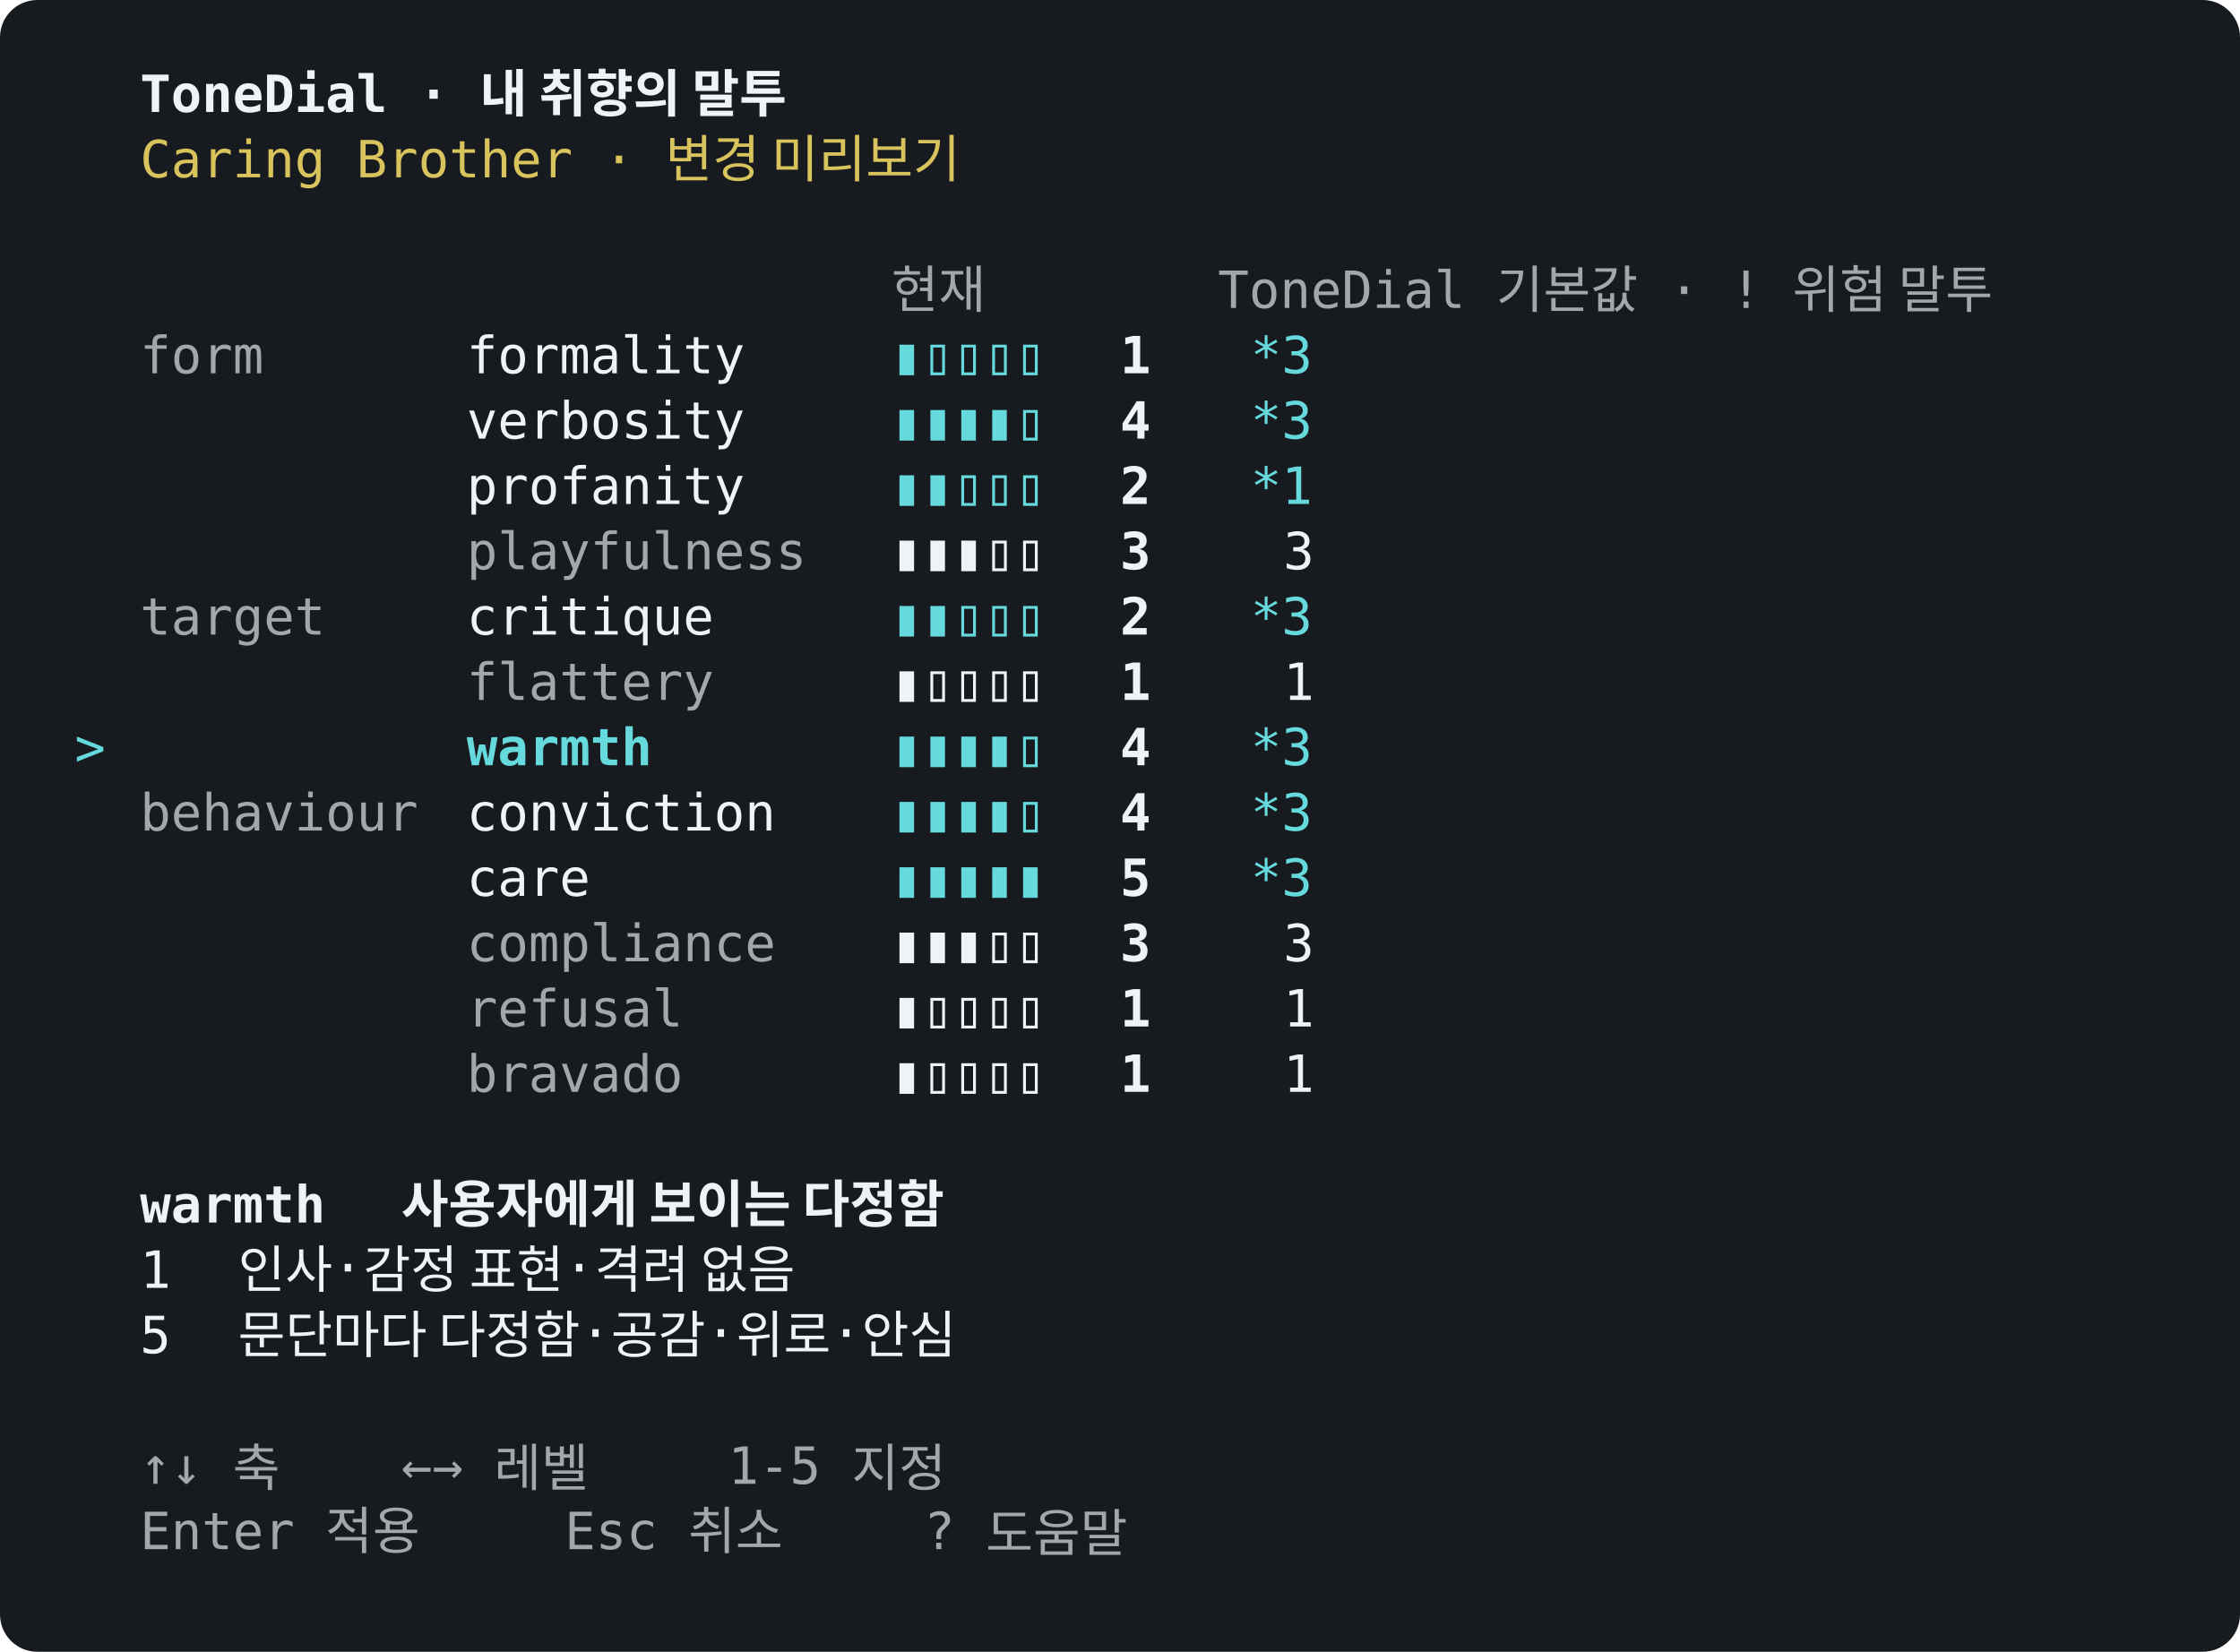
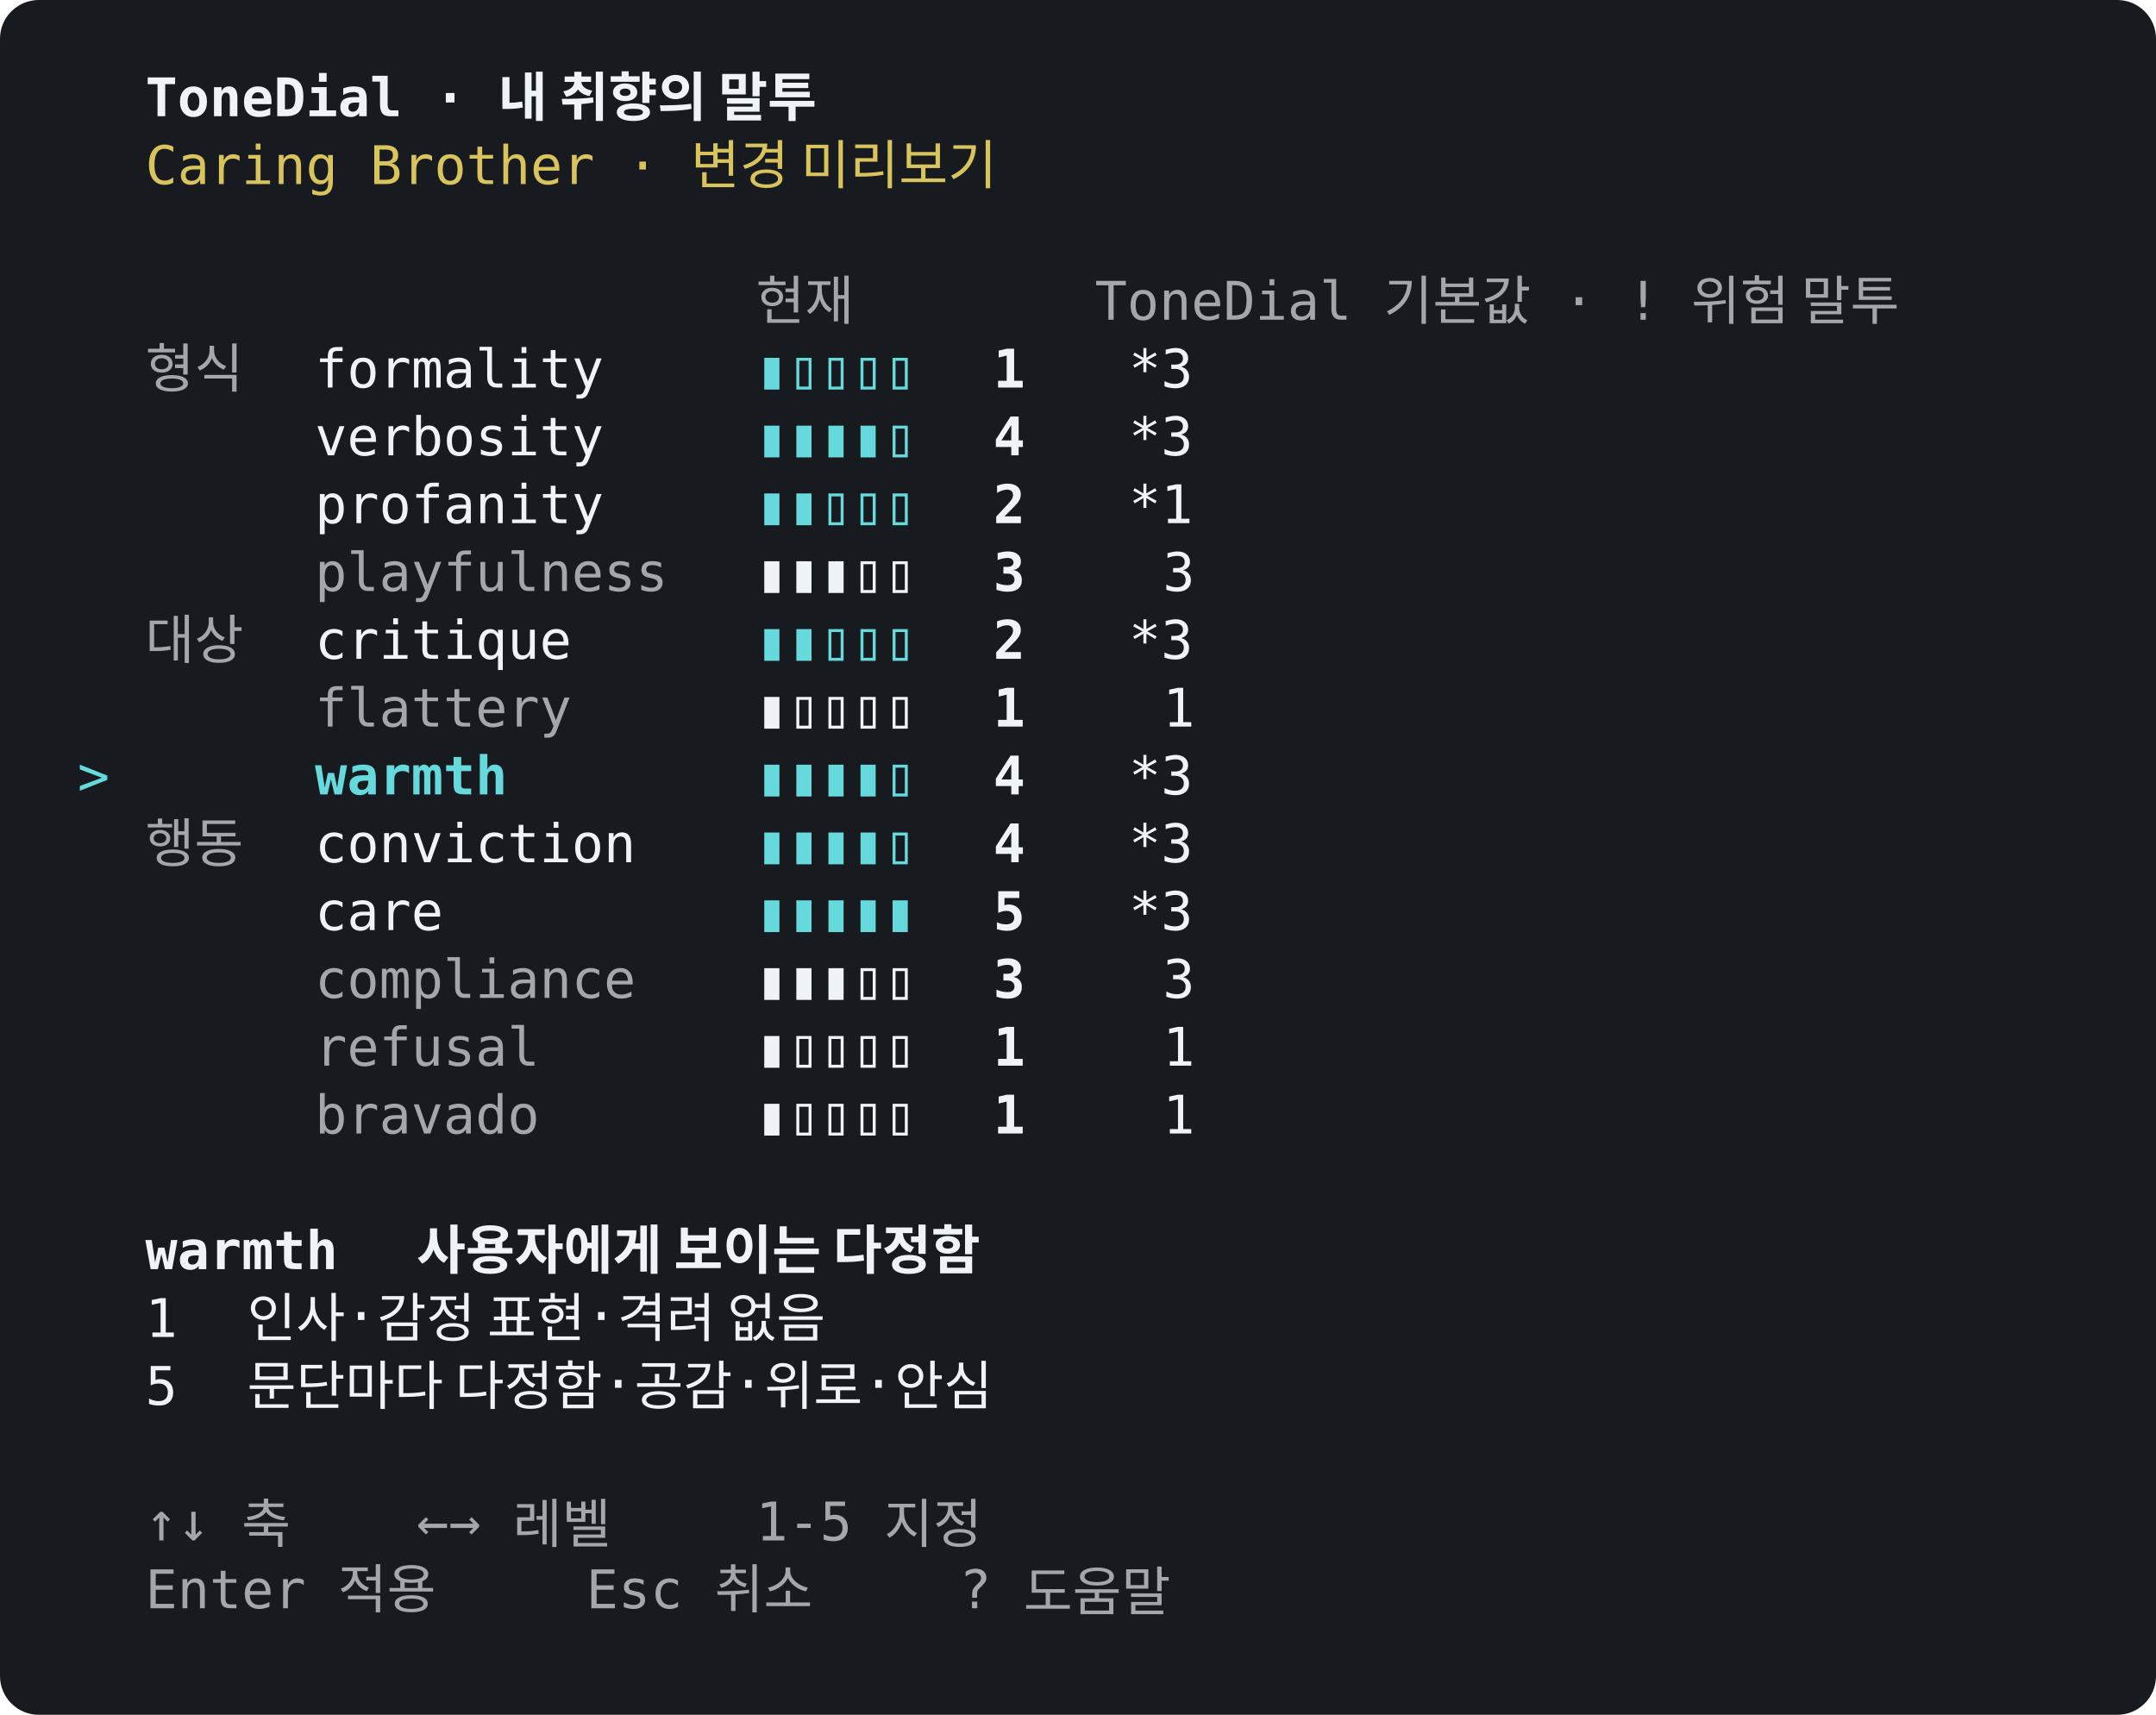
- <svg xmlns="http://www.w3.org/2000/svg" width="960" height="708" viewBox="0 0 960 708" role="img" aria-labelledby="title description">
+ <svg xmlns="http://www.w3.org/2000/svg" width="890" height="708" viewBox="0 0 890 708" role="img" aria-labelledby="title description">
  <rect width="100%" height="100%" rx="16" fill="#171b20" />
  <g font-family="ui-monospace, SFMono-Regular, Menlo, Consolas, monospace, system-ui" font-size="22">
    <text x="60" y="48" fill="#edf3f6" font-weight="700" opacity="1">ToneDial · 내 취향의 말투</text>
    <text x="60" y="76" fill="#d8c35d" font-weight="400" opacity="1">Caring Brother · 변경 미리보기</text>
-     <text x="382" y="132" fill="#edf3f6" font-weight="400" opacity="0.65">현재</text>
-     <text x="522" y="132" fill="#edf3f6" font-weight="400" opacity="0.65">ToneDial 기본값 · ! 위험 말투</text>
-     <text x="60" y="160" fill="#edf3f6" font-weight="400" opacity="0.65">form</text>
-     <text x="200" y="160" fill="#edf3f6" font-weight="400" opacity="1">formality</text>
-     <text x="382" y="160" fill="#66d9dc" font-weight="400" opacity="1">▮▯▯▯▯</text>
-     <text x="480" y="160" fill="#edf3f6" font-weight="700" opacity="1">1</text>
-     <text x="536" y="160" fill="#66d9dc" font-weight="400" opacity="1">*3</text>
-     <text x="200" y="188" fill="#edf3f6" font-weight="400" opacity="1">verbosity</text>
-     <text x="382" y="188" fill="#66d9dc" font-weight="400" opacity="1">▮▮▮▮▯</text>
-     <text x="480" y="188" fill="#edf3f6" font-weight="700" opacity="1">4</text>
-     <text x="536" y="188" fill="#66d9dc" font-weight="400" opacity="1">*3</text>
-     <text x="200" y="216" fill="#edf3f6" font-weight="400" opacity="1">profanity</text>
-     <text x="382" y="216" fill="#66d9dc" font-weight="400" opacity="1">▮▮▯▯▯</text>
-     <text x="480" y="216" fill="#edf3f6" font-weight="700" opacity="1">2</text>
-     <text x="536" y="216" fill="#66d9dc" font-weight="400" opacity="1">*1</text>
-     <text x="200" y="244" fill="#edf3f6" font-weight="400" opacity="0.65">playfulness</text>
-     <text x="382" y="244" fill="#edf3f6" font-weight="400" opacity="1">▮▮▮▯▯</text>
-     <text x="480" y="244" fill="#edf3f6" font-weight="700" opacity="1">3</text>
-     <text x="550" y="244" fill="#edf3f6" font-weight="400" opacity="1">3</text>
-     <text x="60" y="272" fill="#edf3f6" font-weight="400" opacity="0.65">target</text>
-     <text x="200" y="272" fill="#edf3f6" font-weight="400" opacity="1">critique</text>
-     <text x="382" y="272" fill="#66d9dc" font-weight="400" opacity="1">▮▮▯▯▯</text>
-     <text x="480" y="272" fill="#edf3f6" font-weight="700" opacity="1">2</text>
-     <text x="536" y="272" fill="#66d9dc" font-weight="400" opacity="1">*3</text>
-     <text x="200" y="300" fill="#edf3f6" font-weight="400" opacity="0.65">flattery</text>
-     <text x="382" y="300" fill="#edf3f6" font-weight="400" opacity="1">▮▯▯▯▯</text>
-     <text x="480" y="300" fill="#edf3f6" font-weight="700" opacity="1">1</text>
-     <text x="550" y="300" fill="#edf3f6" font-weight="400" opacity="1">1</text>
+     <text x="312" y="132" fill="#edf3f6" font-weight="400" opacity="0.65">현재</text>
+     <text x="452" y="132" fill="#edf3f6" font-weight="400" opacity="0.65">ToneDial 기본값 · ! 위험 말투</text>
+     <text x="60" y="160" fill="#edf3f6" font-weight="400" opacity="0.65">형식 </text>
+     <text x="130" y="160" fill="#edf3f6" font-weight="400" opacity="1">formality</text>
+     <text x="312" y="160" fill="#66d9dc" font-weight="400" opacity="1">▮▯▯▯▯</text>
+     <text x="410" y="160" fill="#edf3f6" font-weight="700" opacity="1">1</text>
+     <text x="466" y="160" fill="#edf3f6" font-weight="400" opacity="1">*3</text>
+     <text x="130" y="188" fill="#edf3f6" font-weight="400" opacity="1">verbosity</text>
+     <text x="312" y="188" fill="#66d9dc" font-weight="400" opacity="1">▮▮▮▮▯</text>
+     <text x="410" y="188" fill="#edf3f6" font-weight="700" opacity="1">4</text>
+     <text x="466" y="188" fill="#edf3f6" font-weight="400" opacity="1">*3</text>
+     <text x="130" y="216" fill="#edf3f6" font-weight="400" opacity="1">profanity</text>
+     <text x="312" y="216" fill="#66d9dc" font-weight="400" opacity="1">▮▮▯▯▯</text>
+     <text x="410" y="216" fill="#edf3f6" font-weight="700" opacity="1">2</text>
+     <text x="466" y="216" fill="#edf3f6" font-weight="400" opacity="1">*1</text>
+     <text x="130" y="244" fill="#edf3f6" font-weight="400" opacity="0.65">playfulness</text>
+     <text x="312" y="244" fill="#edf3f6" font-weight="400" opacity="1">▮▮▮▯▯</text>
+     <text x="410" y="244" fill="#edf3f6" font-weight="700" opacity="1">3</text>
+     <text x="480" y="244" fill="#edf3f6" font-weight="400" opacity="1">3</text>
+     <text x="60" y="272" fill="#edf3f6" font-weight="400" opacity="0.65">대상 </text>
+     <text x="130" y="272" fill="#edf3f6" font-weight="400" opacity="1">critique</text>
+     <text x="312" y="272" fill="#66d9dc" font-weight="400" opacity="1">▮▮▯▯▯</text>
+     <text x="410" y="272" fill="#edf3f6" font-weight="700" opacity="1">2</text>
+     <text x="466" y="272" fill="#edf3f6" font-weight="400" opacity="1">*3</text>
+     <text x="130" y="300" fill="#edf3f6" font-weight="400" opacity="0.65">flattery</text>
+     <text x="312" y="300" fill="#edf3f6" font-weight="400" opacity="1">▮▯▯▯▯</text>
+     <text x="410" y="300" fill="#edf3f6" font-weight="700" opacity="1">1</text>
+     <text x="480" y="300" fill="#edf3f6" font-weight="400" opacity="1">1</text>
    <text x="32" y="328" fill="#66d9dc" font-weight="400" opacity="1">&gt; </text>
-     <text x="200" y="328" fill="#66d9dc" font-weight="700" opacity="1">warmth</text>
-     <text x="382" y="328" fill="#66d9dc" font-weight="400" opacity="1">▮▮▮▮▯</text>
-     <text x="480" y="328" fill="#edf3f6" font-weight="700" opacity="1">4</text>
-     <text x="536" y="328" fill="#66d9dc" font-weight="400" opacity="1">*3</text>
-     <text x="60" y="356" fill="#edf3f6" font-weight="400" opacity="0.65">behaviour </text>
-     <text x="200" y="356" fill="#edf3f6" font-weight="400" opacity="1">conviction</text>
-     <text x="382" y="356" fill="#66d9dc" font-weight="400" opacity="1">▮▮▮▮▯</text>
-     <text x="480" y="356" fill="#edf3f6" font-weight="700" opacity="1">4</text>
-     <text x="536" y="356" fill="#66d9dc" font-weight="400" opacity="1">*3</text>
-     <text x="200" y="384" fill="#edf3f6" font-weight="400" opacity="1">care</text>
-     <text x="382" y="384" fill="#66d9dc" font-weight="400" opacity="1">▮▮▮▮▮</text>
-     <text x="480" y="384" fill="#edf3f6" font-weight="700" opacity="1">5</text>
-     <text x="536" y="384" fill="#66d9dc" font-weight="400" opacity="1">*3</text>
-     <text x="200" y="412" fill="#edf3f6" font-weight="400" opacity="0.65">compliance </text>
-     <text x="382" y="412" fill="#edf3f6" font-weight="400" opacity="1">▮▮▮▯▯</text>
-     <text x="480" y="412" fill="#edf3f6" font-weight="700" opacity="1">3</text>
-     <text x="550" y="412" fill="#edf3f6" font-weight="400" opacity="1">3</text>
-     <text x="200" y="440" fill="#edf3f6" font-weight="400" opacity="0.65">refusal</text>
-     <text x="382" y="440" fill="#edf3f6" font-weight="400" opacity="1">▮▯▯▯▯</text>
-     <text x="480" y="440" fill="#edf3f6" font-weight="700" opacity="1">1</text>
-     <text x="550" y="440" fill="#edf3f6" font-weight="400" opacity="1">1</text>
-     <text x="200" y="468" fill="#edf3f6" font-weight="400" opacity="0.65">bravado</text>
-     <text x="382" y="468" fill="#edf3f6" font-weight="400" opacity="1">▮▯▯▯▯</text>
-     <text x="480" y="468" fill="#edf3f6" font-weight="700" opacity="1">1</text>
-     <text x="550" y="468" fill="#edf3f6" font-weight="400" opacity="1">1</text>
+     <text x="130" y="328" fill="#66d9dc" font-weight="700" opacity="1">warmth</text>
+     <text x="312" y="328" fill="#66d9dc" font-weight="400" opacity="1">▮▮▮▮▯</text>
+     <text x="410" y="328" fill="#edf3f6" font-weight="700" opacity="1">4</text>
+     <text x="466" y="328" fill="#edf3f6" font-weight="400" opacity="1">*3</text>
+     <text x="60" y="356" fill="#edf3f6" font-weight="400" opacity="0.65">행동 </text>
+     <text x="130" y="356" fill="#edf3f6" font-weight="400" opacity="1">conviction</text>
+     <text x="312" y="356" fill="#66d9dc" font-weight="400" opacity="1">▮▮▮▮▯</text>
+     <text x="410" y="356" fill="#edf3f6" font-weight="700" opacity="1">4</text>
+     <text x="466" y="356" fill="#edf3f6" font-weight="400" opacity="1">*3</text>
+     <text x="130" y="384" fill="#edf3f6" font-weight="400" opacity="1">care</text>
+     <text x="312" y="384" fill="#66d9dc" font-weight="400" opacity="1">▮▮▮▮▮</text>
+     <text x="410" y="384" fill="#edf3f6" font-weight="700" opacity="1">5</text>
+     <text x="466" y="384" fill="#edf3f6" font-weight="400" opacity="1">*3</text>
+     <text x="130" y="412" fill="#edf3f6" font-weight="400" opacity="0.65">compliance </text>
+     <text x="312" y="412" fill="#edf3f6" font-weight="400" opacity="1">▮▮▮▯▯</text>
+     <text x="410" y="412" fill="#edf3f6" font-weight="700" opacity="1">3</text>
+     <text x="480" y="412" fill="#edf3f6" font-weight="400" opacity="1">3</text>
+     <text x="130" y="440" fill="#edf3f6" font-weight="400" opacity="0.65">refusal</text>
+     <text x="312" y="440" fill="#edf3f6" font-weight="400" opacity="1">▮▯▯▯▯</text>
+     <text x="410" y="440" fill="#edf3f6" font-weight="700" opacity="1">1</text>
+     <text x="480" y="440" fill="#edf3f6" font-weight="400" opacity="1">1</text>
+     <text x="130" y="468" fill="#edf3f6" font-weight="400" opacity="0.65">bravado</text>
+     <text x="312" y="468" fill="#edf3f6" font-weight="400" opacity="1">▮▯▯▯▯</text>
+     <text x="410" y="468" fill="#edf3f6" font-weight="700" opacity="1">1</text>
+     <text x="480" y="468" fill="#edf3f6" font-weight="400" opacity="1">1</text>
    <text x="60" y="524" fill="#edf3f6" font-weight="700" opacity="1">warmth</text>
    <text x="172" y="524" fill="#edf3f6" font-weight="700" opacity="1">사용자에게 보이는 다정함</text>
    <text x="60" y="552" fill="#edf3f6" font-weight="400" opacity="1">1</text>
    <text x="102" y="552" fill="#edf3f6" font-weight="400" opacity="1">인사·감정 표현·격려 없음</text>
    <text x="60" y="580" fill="#edf3f6" font-weight="400" opacity="1">5</text>
    <text x="102" y="580" fill="#edf3f6" font-weight="400" opacity="1">문단마다 다정함·공감·위로·안심</text>
    <text x="60" y="636" fill="#edf3f6" font-weight="400" opacity="0.65">↑↓ 축</text>
    <text x="172" y="636" fill="#edf3f6" font-weight="400" opacity="0.65">←→ 레벨</text>
    <text x="312" y="636" fill="#edf3f6" font-weight="400" opacity="0.65">1-5 지정</text>
    <text x="60" y="664" fill="#edf3f6" font-weight="400" opacity="0.65">Enter 적용</text>
    <text x="242" y="664" fill="#edf3f6" font-weight="400" opacity="0.65">Esc 취소</text>
    <text x="396" y="664" fill="#edf3f6" font-weight="400" opacity="0.65">? 도움말</text>
  </g>
</svg>
